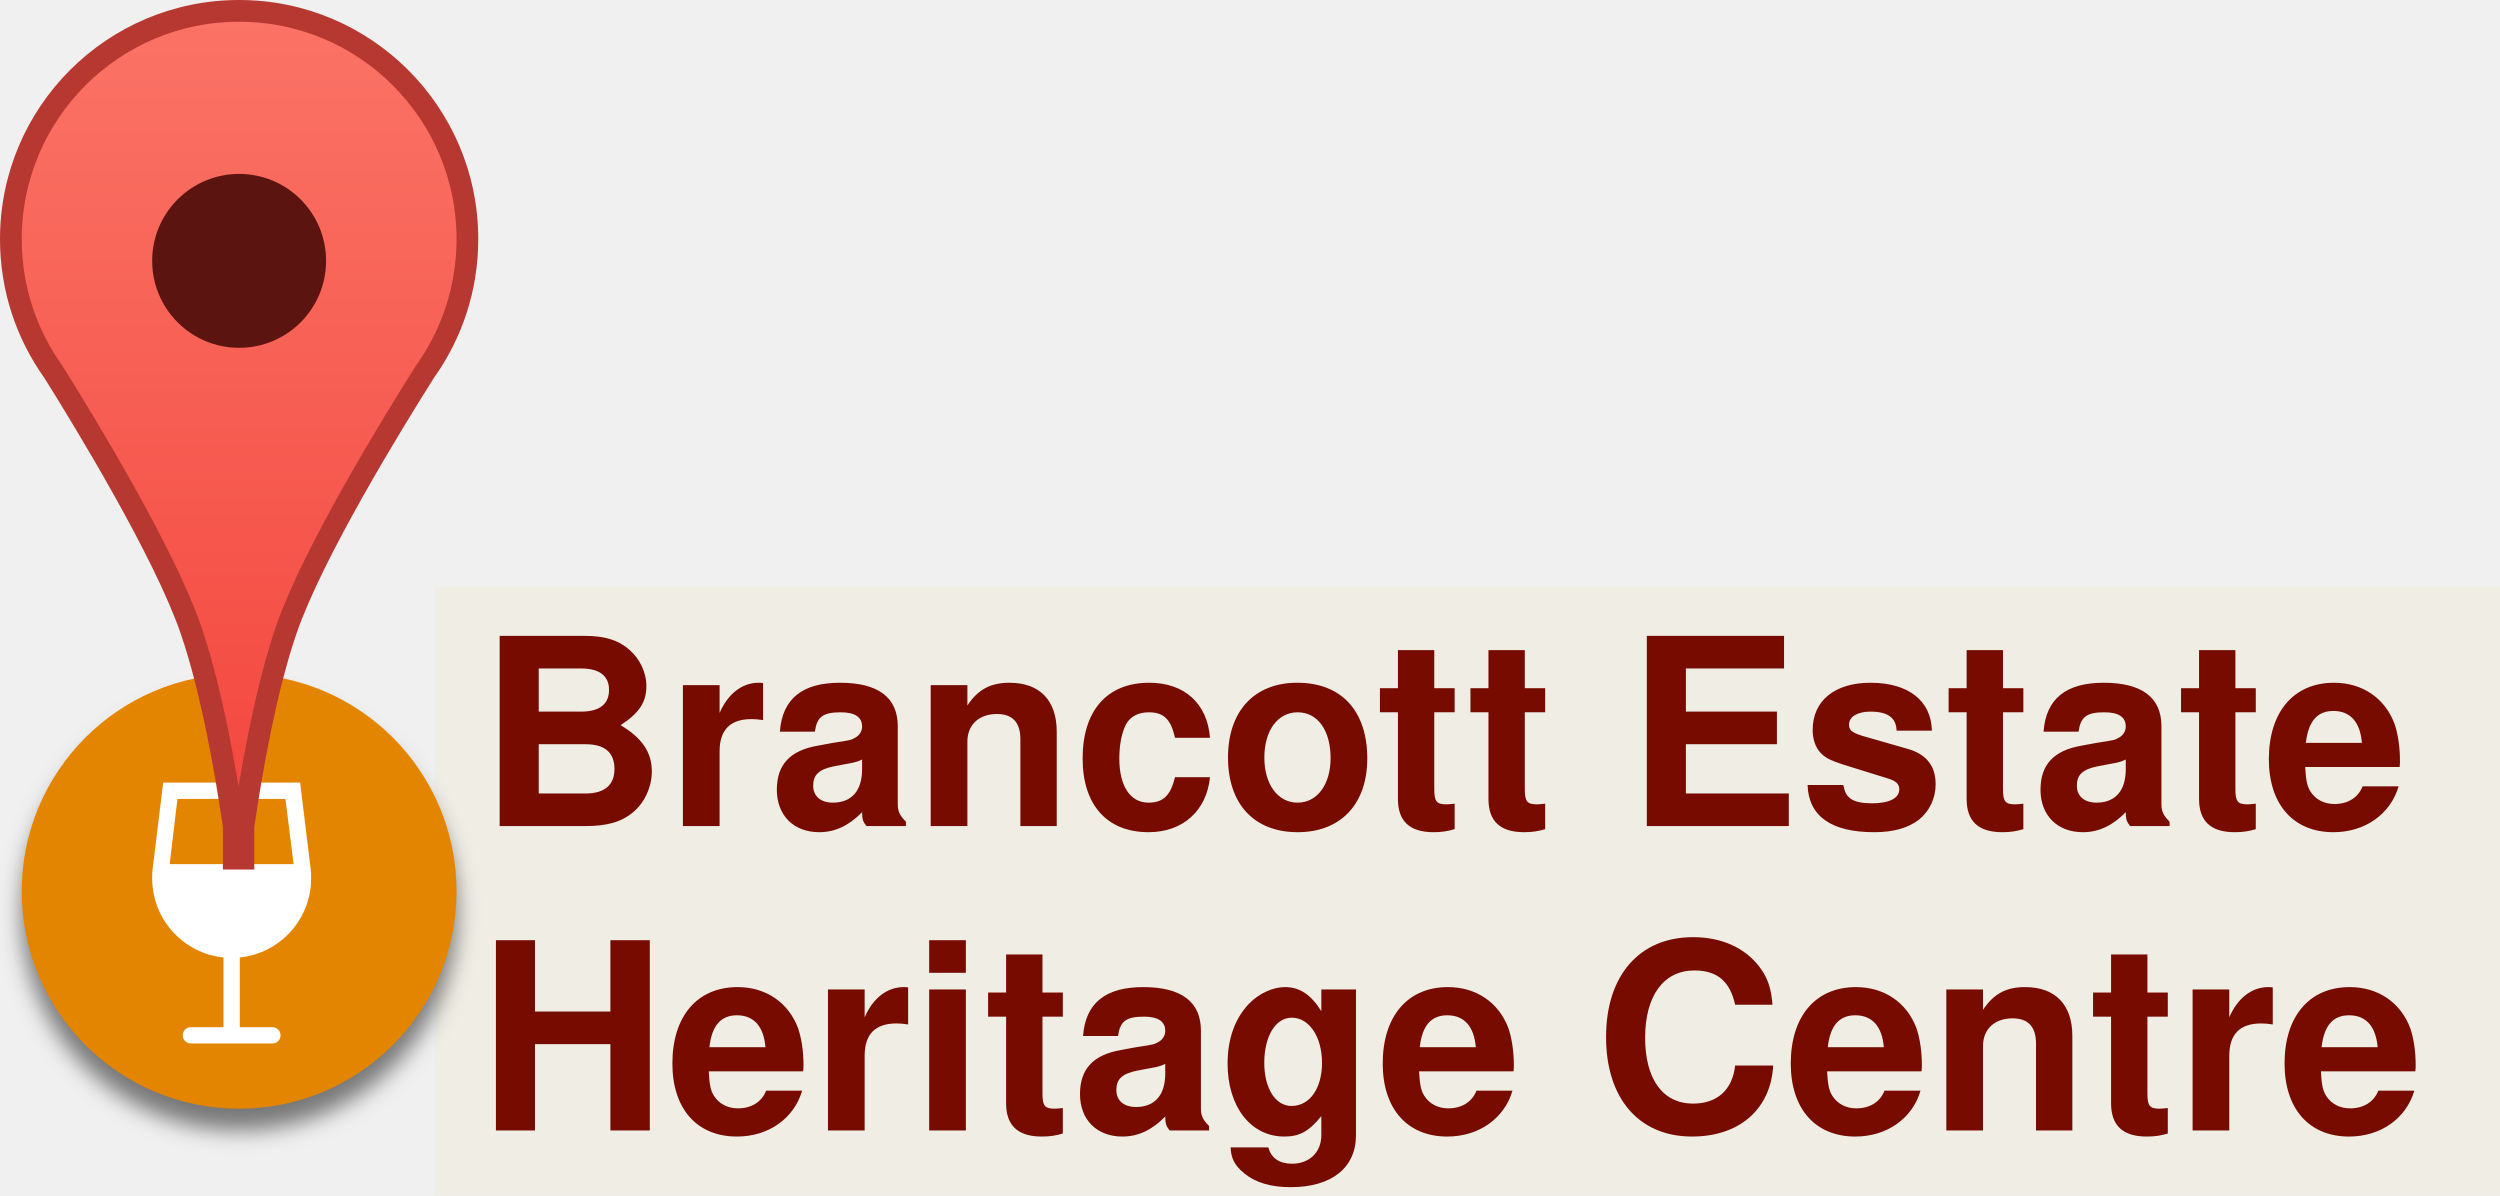
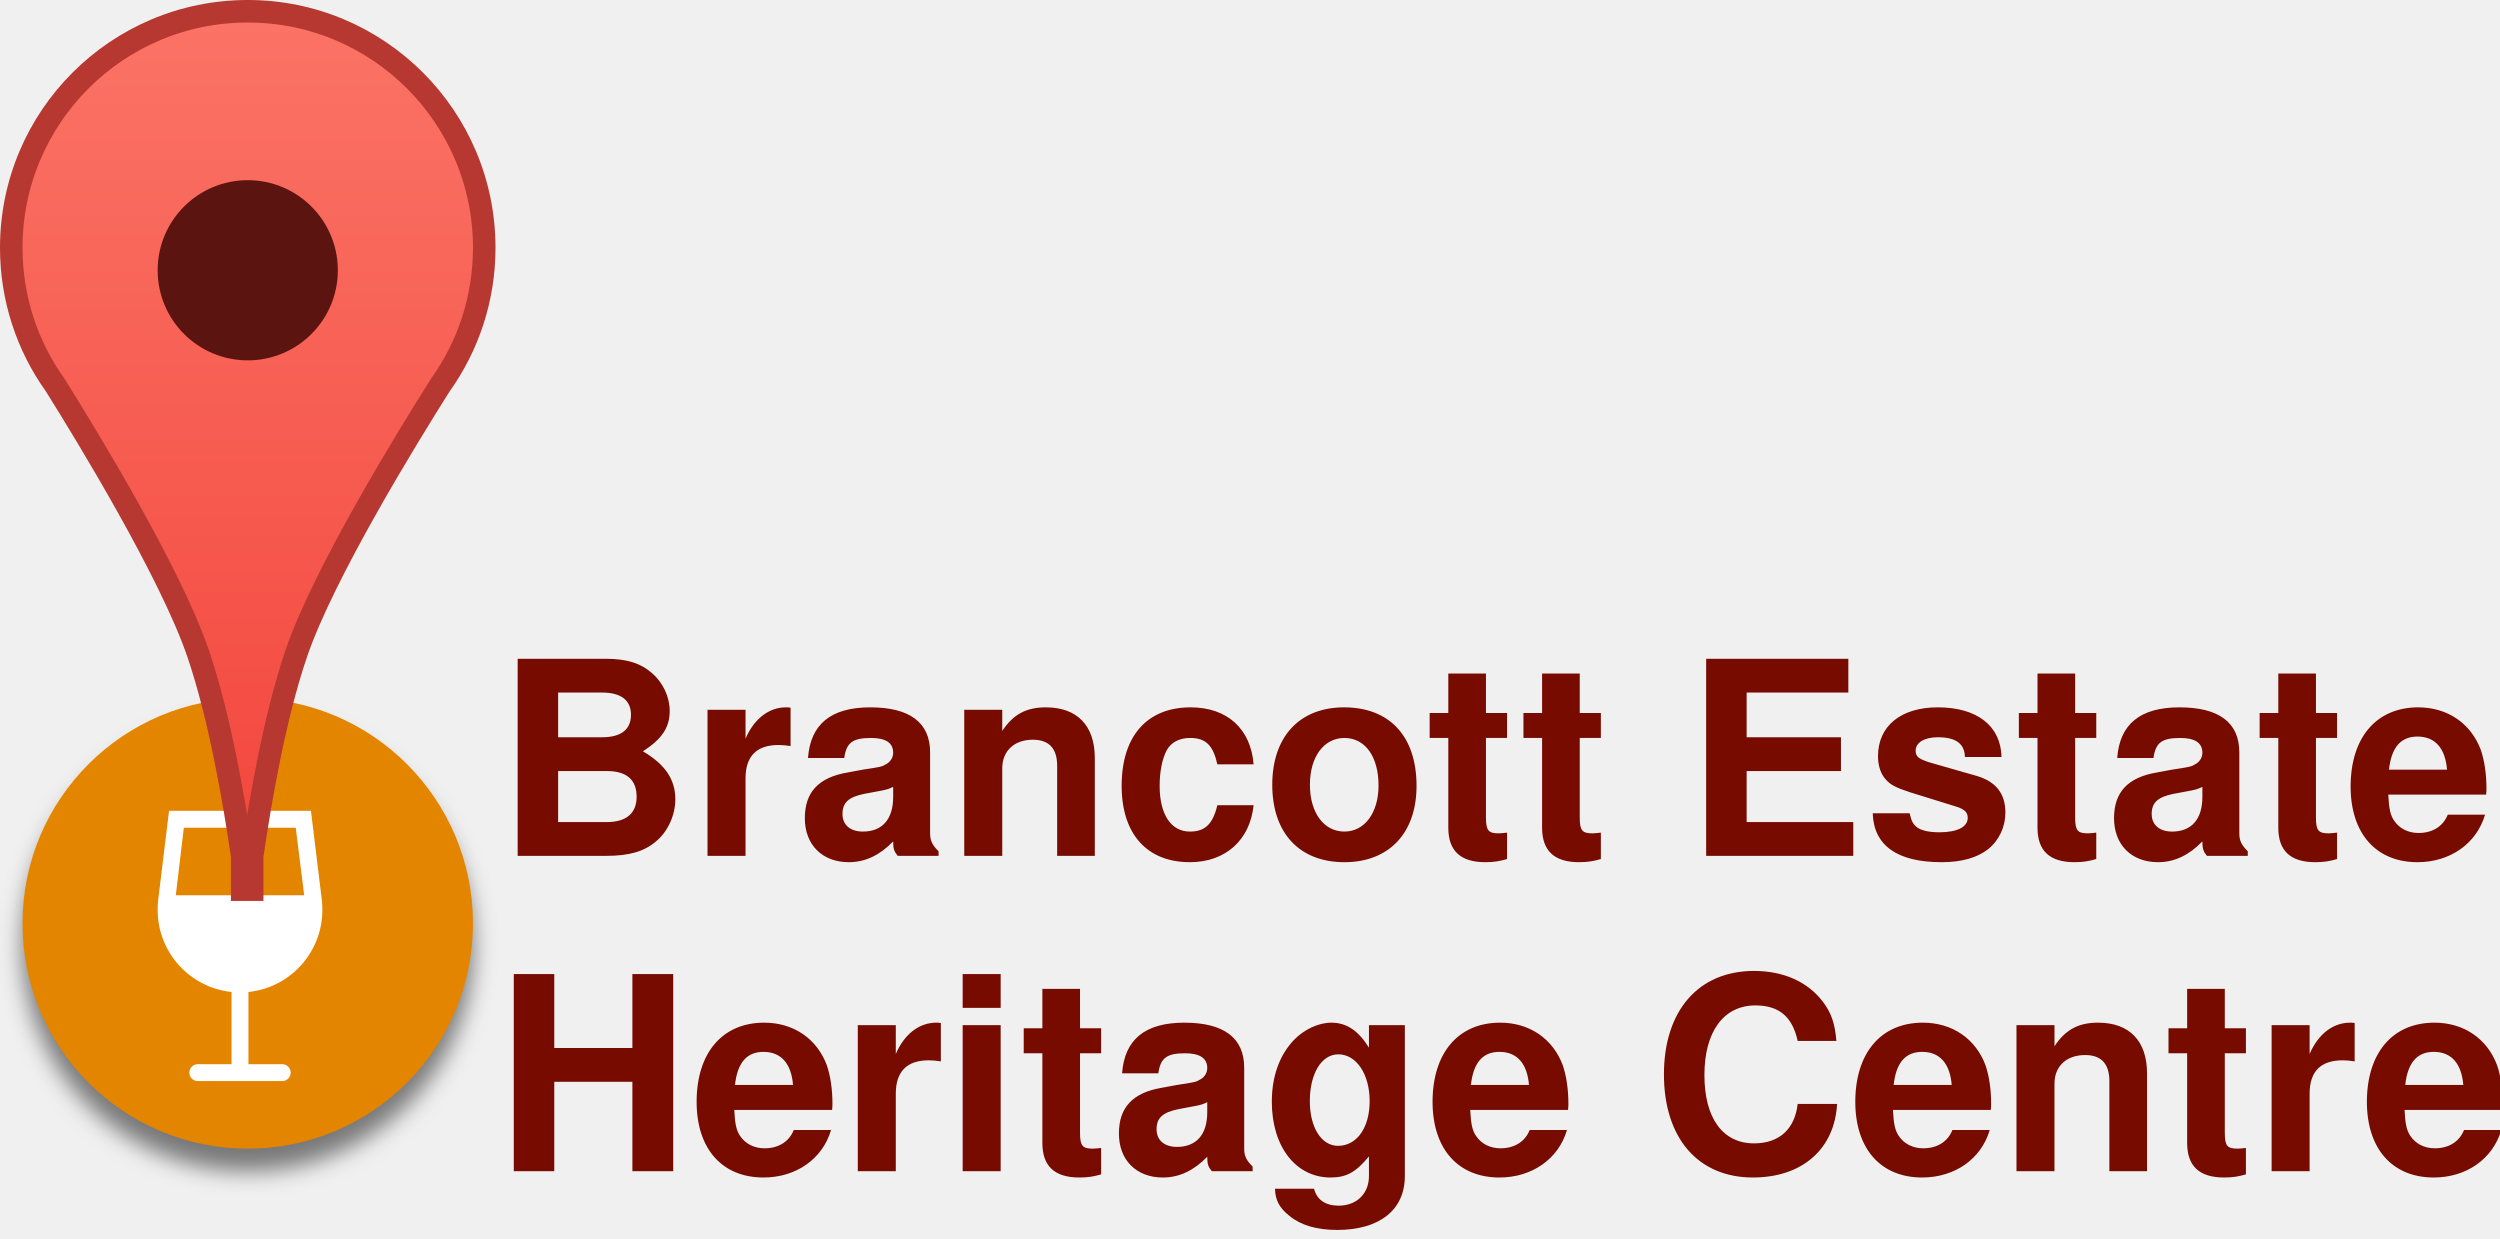
- <svg xmlns="http://www.w3.org/2000/svg" xmlns:xlink="http://www.w3.org/1999/xlink" width="115px" height="55px" viewBox="0 0 115 55" version="1.1">
+ <svg xmlns="http://www.w3.org/2000/svg" xmlns:xlink="http://www.w3.org/1999/xlink" width="111px" height="55px" viewBox="0 0 111 55" version="1.1">
  <defs>
    <circle id="path-1" cx="11" cy="41" r="10" />
    <filter x="-50%" y="-50%" width="200%" height="200%" filterUnits="objectBoundingBox" id="filter-2">
      <feOffset dx="0" dy="1" in="SourceAlpha" result="shadowOffsetOuter1" />
      <feGaussianBlur stdDeviation="0.5" in="shadowOffsetOuter1" result="shadowBlurOuter1" />
      <feColorMatrix values="0 0 0 0 0   0 0 0 0 0   0 0 0 0 0  0 0 0 0.5 0" type="matrix" in="shadowBlurOuter1" />
    </filter>
    <linearGradient x1="50%" y1="0%" x2="50%" y2="100%" id="linearGradient-3">
      <stop stop-color="#FB7467" offset="0%" />
      <stop stop-color="#F3443B" offset="100%" />
    </linearGradient>
    <path d="M10.253,40 L10.253,38.049 C9.908,35.674 9.264,31.928 8.317,29.158 C7.113,25.64 3.43,19.603 2.034,17.374 C0.753,15.576 0,13.376 0,11 C0,4.925 4.925,0 11,0 C17.075,0 22,4.925 22,11 C22,13.378 21.245,15.58 19.962,17.38 L19.962,17.38 C18.522,19.659 14.829,25.665 13.634,29.158 C12.686,31.928 12.042,35.674 11.697,38.049 L11.697,40 L10.253,40 L10.253,40 Z" id="path-4" />
    <mask id="mask-5" maskContentUnits="userSpaceOnUse" maskUnits="objectBoundingBox" x="0" y="0" width="22" height="40" fill="white">
      <use xlink:href="#path-4" />
    </mask>
  </defs>
  <g id="Page-1" stroke="none" stroke-width="1" fill="none" fill-rule="evenodd">
    <g id="brancott-google-pin">
-       <rect id="Rectangle" fill="#EFEDE4" x="20" y="27" width="95" height="28" />
      <text id="Brancott-Estate-Heri" font-family="Helvetica-Bold, Helvetica" font-size="12" font-weight="bold" fill="#770B00">
        <tspan x="22" y="38">Brancott Estate</tspan>
        <tspan x="22" y="52">Heritage Centre</tspan>
      </text>
      <g id="Oval">
        <use fill="black" fill-opacity="1" filter="url(#filter-2)" xlink:href="#path-1" />
        <use fill="#E48500" fill-rule="evenodd" xlink:href="#path-1" />
      </g>
      <path d="M14.312,40.406 C14.312,40.275 14.312,40.125 14.294,39.994 L13.806,36 L7.506,36 L7.019,39.994 C7,40.144 7,40.275 7,40.406 C7,42.3 8.444,43.856 10.281,44.044 L10.281,47.25 L8.781,47.25 C8.575,47.25 8.406,47.419 8.406,47.625 C8.406,47.831 8.575,48 8.781,48 L12.531,48 C12.738,48 12.906,47.831 12.906,47.625 C12.906,47.419 12.738,47.25 12.531,47.25 L11.031,47.25 L11.031,44.044 C12.869,43.856 14.312,42.3 14.312,40.406 Z M13.131,36.75 L13.506,39.75 L7.806,39.75 L8.162,36.75 L13.131,36.75 Z" id="Page-1" fill="#FFFFFF" />
      <g id="google_maps_pin">
        <use id="pin" stroke="#B73830" mask="url(#mask-5)" stroke-width="2" fill="url(#linearGradient-3)" xlink:href="#path-4" />
        <path d="M11,16 C13.209,16 15,14.209 15,12 C15,9.791 13.209,8 11,8 C8.791,8 7,9.791 7,12 C7,14.209 8.791,16 11,16 Z" id="circle" fill="#5C1410" />
      </g>
    </g>
  </g>
</svg>
